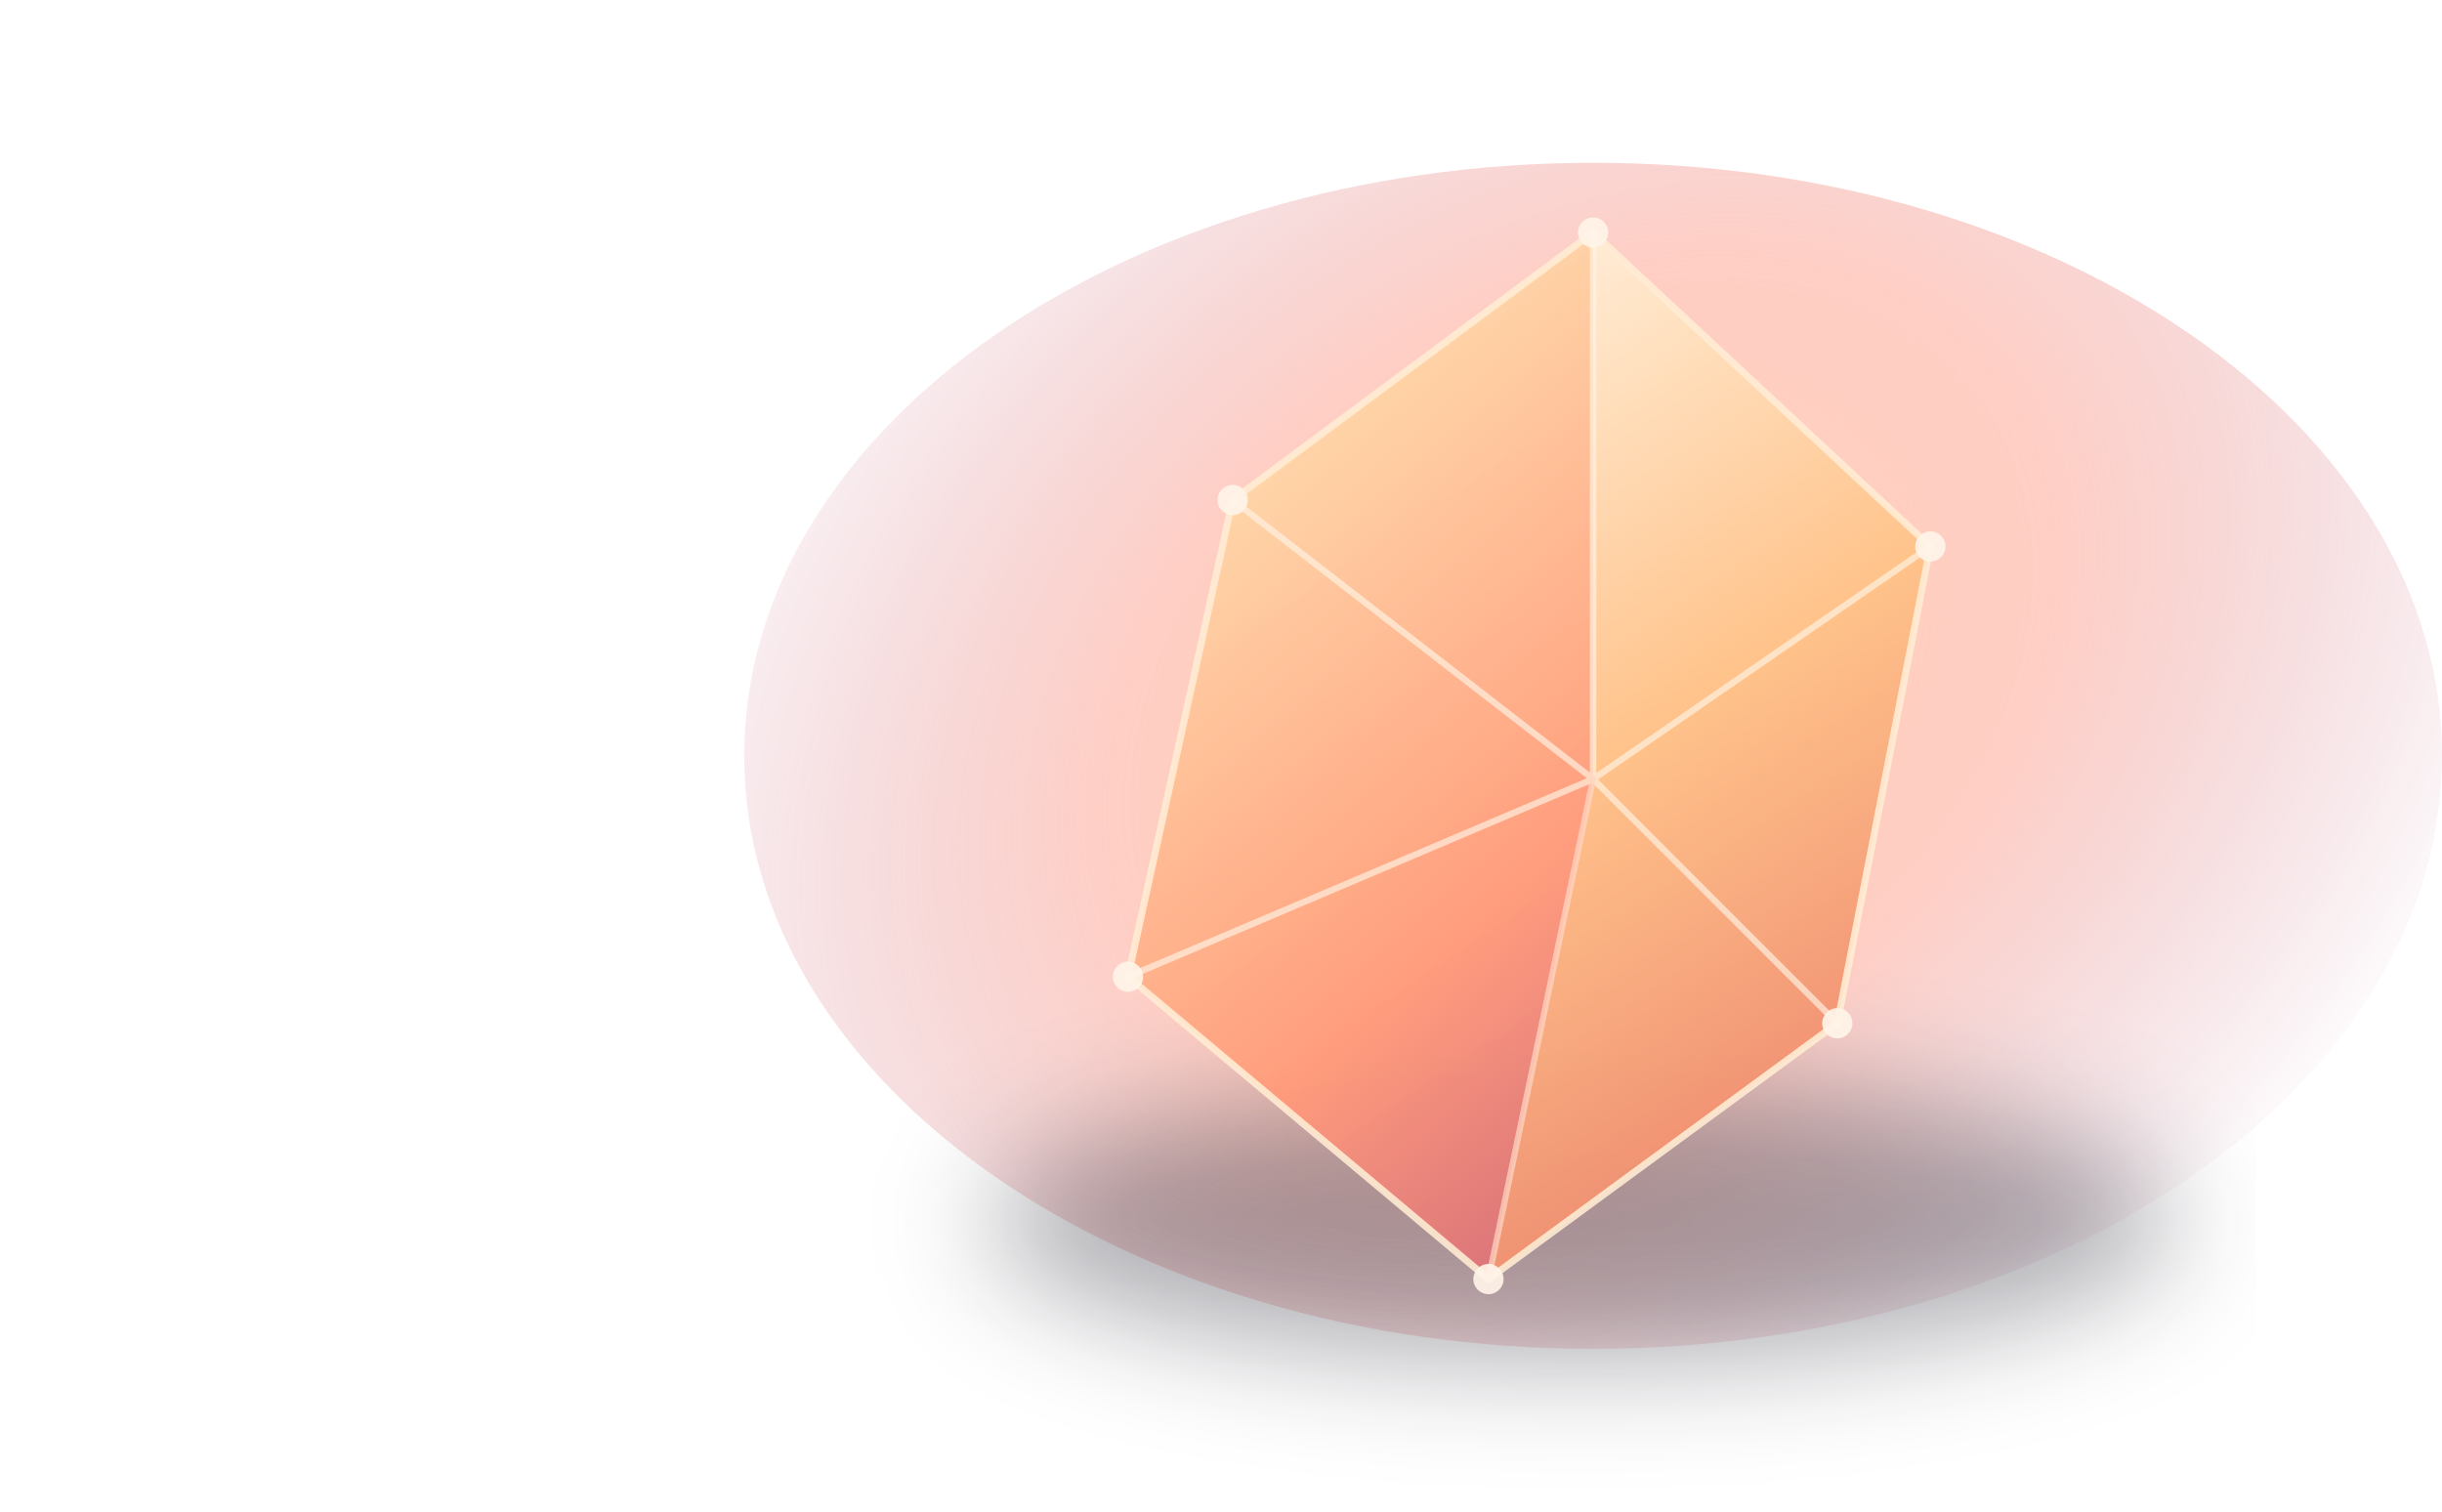
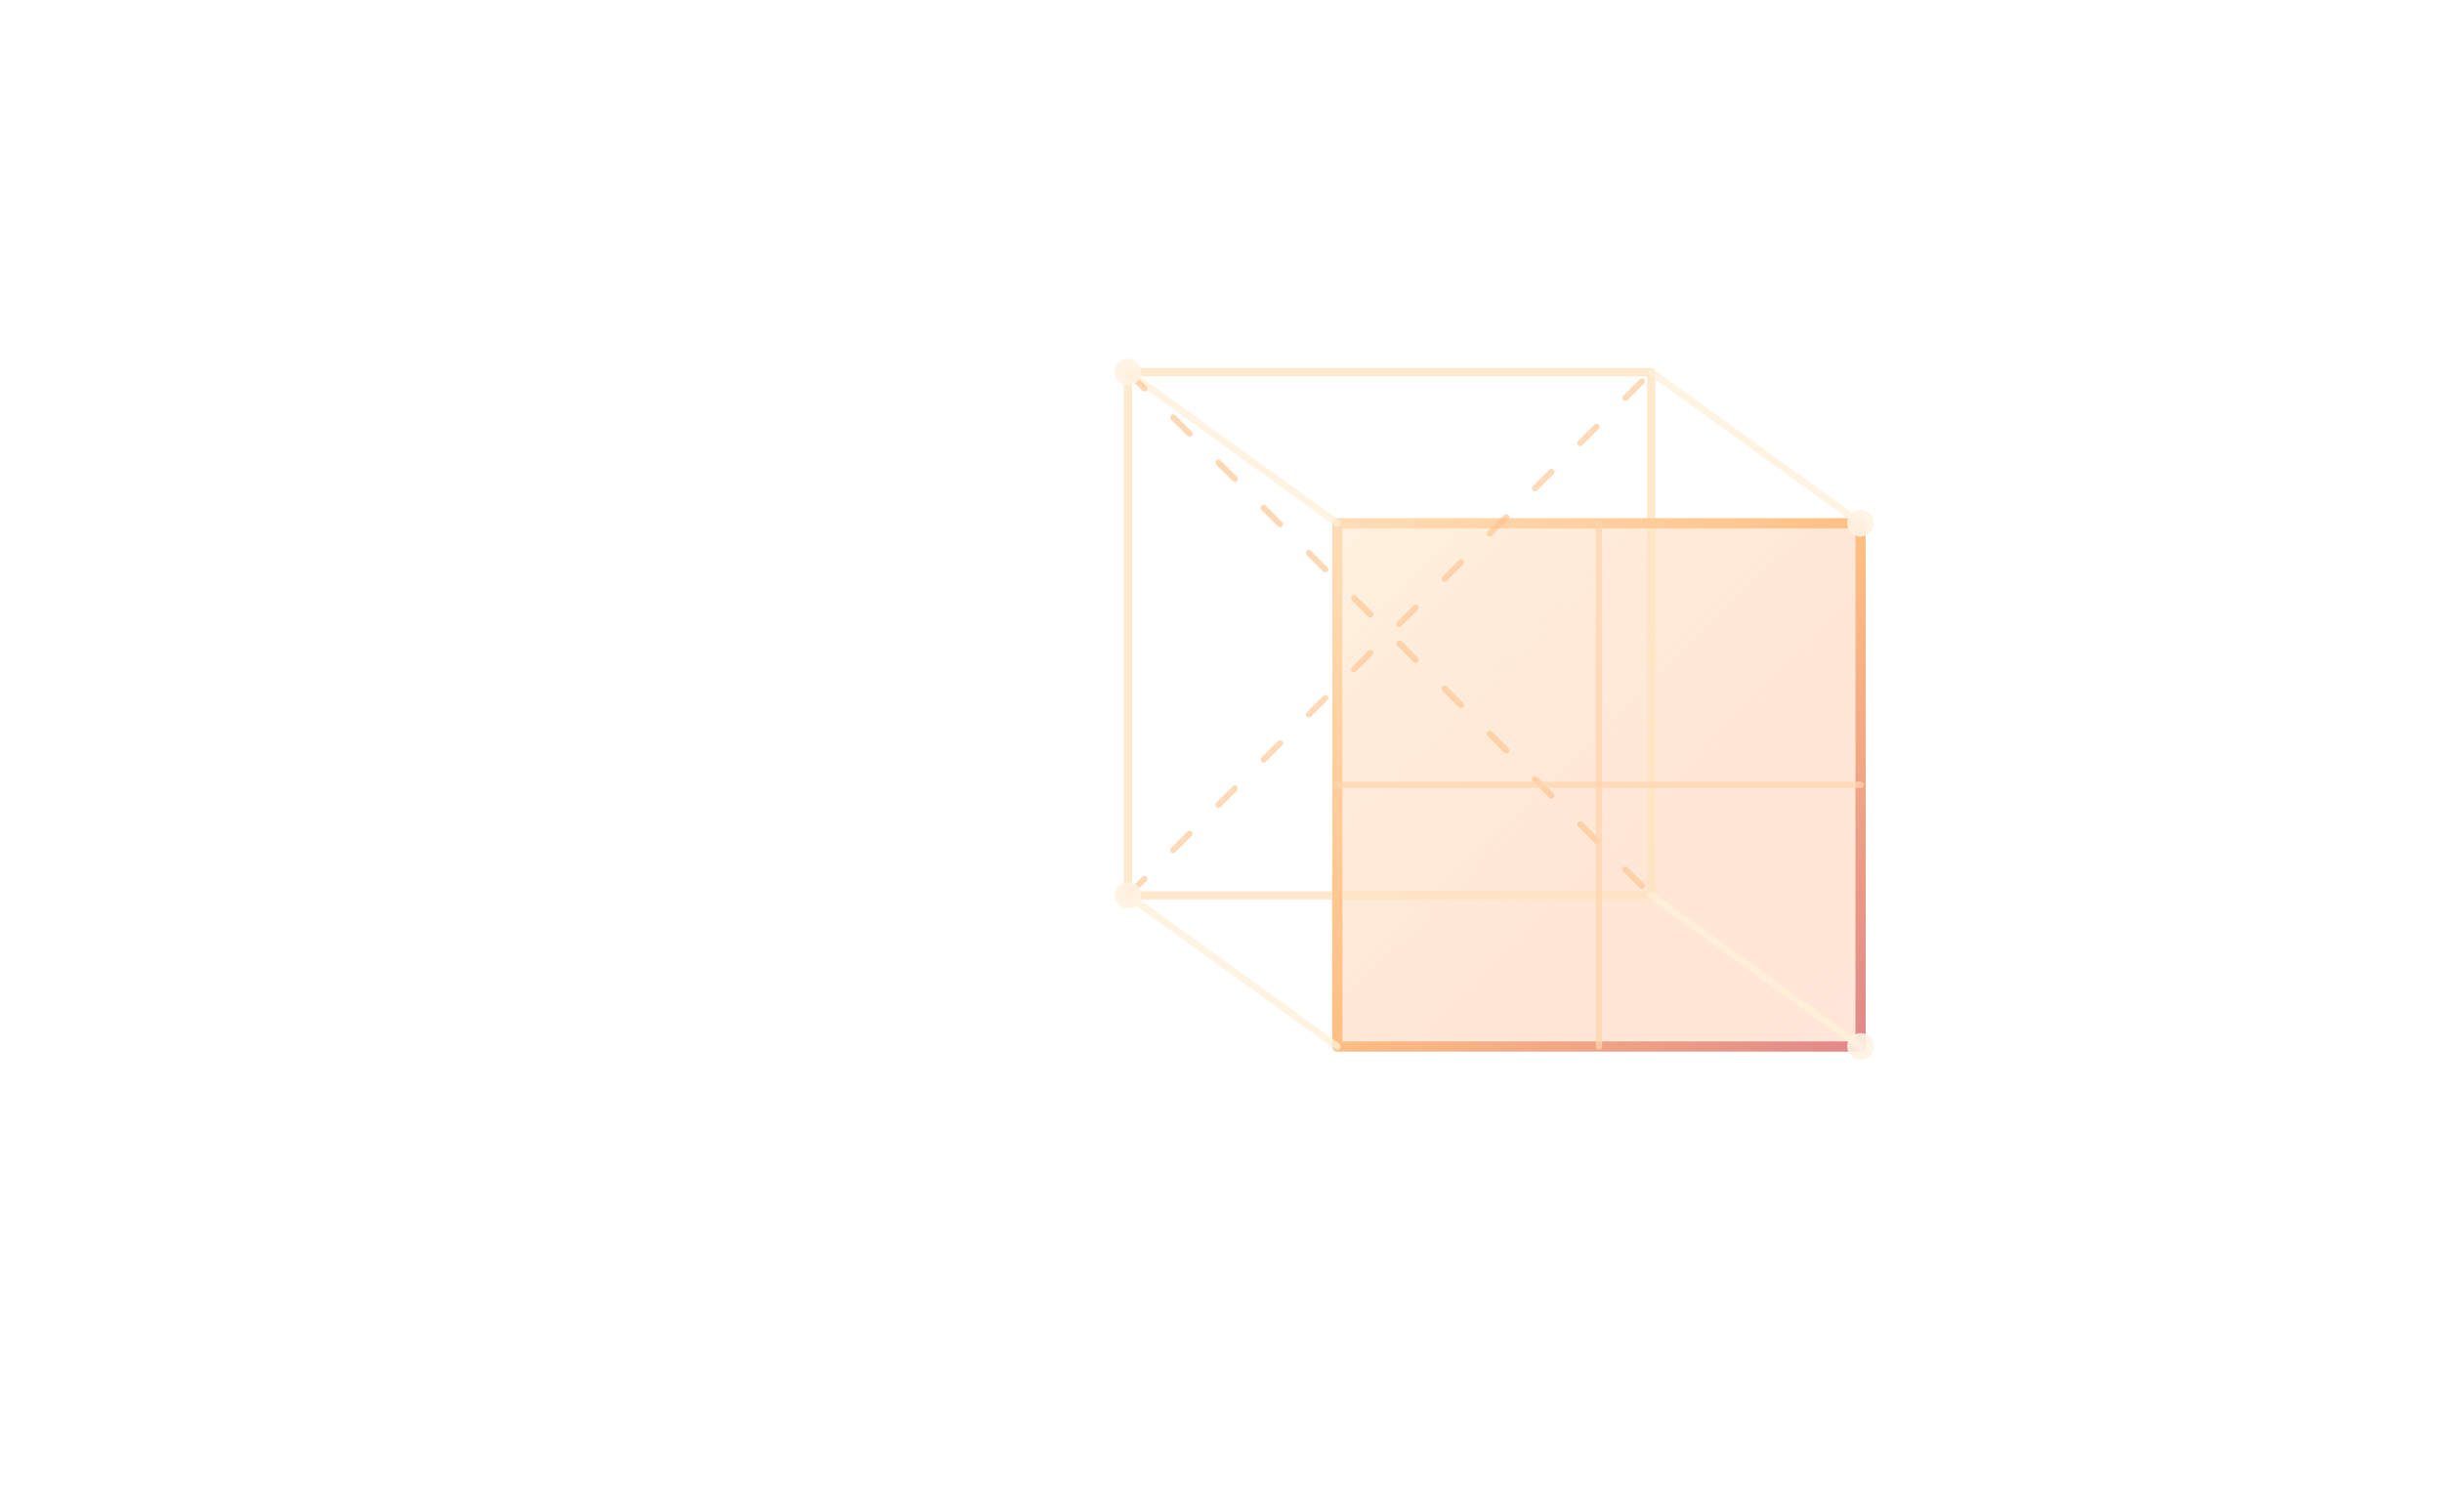
<svg xmlns="http://www.w3.org/2000/svg" width="420" height="260" viewBox="0 0 420 260" fill="none">
  <defs>
-     <radialGradient id="polyA-bg" cx="0" cy="0" r="1" gradientUnits="userSpaceOnUse" gradientTransform="translate(272 118) rotate(144) scale(192 142)">
-       <stop offset="0" stop-color="#FFC9A5" stop-opacity="0.66" />
-       <stop offset="0.45" stop-color="#FF8A72" stop-opacity="0.42" />
-       <stop offset="1" stop-color="#B44D74" stop-opacity="0" />
-     </radialGradient>
-     <linearGradient id="polyA-faceA" x1="238" y1="52" x2="344" y2="212" gradientUnits="userSpaceOnUse">
-       <stop offset="0" stop-color="#FFF2DF" />
-       <stop offset="0.45" stop-color="#FFC38A" />
-       <stop offset="1" stop-color="#E97363" />
+     <linearGradient id="stA-cube" x1="194" y1="64" x2="336" y2="214" gradientUnits="userSpaceOnUse">
+       <stop offset="0" stop-color="#FFF1DA" />
+       <stop offset="0.52" stop-color="#FFBF83" />
+       <stop offset="1" stop-color="#CF698A" />
    </linearGradient>
-     <linearGradient id="polyA-faceB" x1="182" y1="104" x2="290" y2="228" gradientUnits="userSpaceOnUse">
-       <stop offset="0" stop-color="#FFD8A7" />
-       <stop offset="0.54" stop-color="#FF997B" />
-       <stop offset="1" stop-color="#C65979" />
+     <linearGradient id="stA-face" x1="232" y1="94" x2="332" y2="192" gradientUnits="userSpaceOnUse">
+       <stop offset="0" stop-color="#FFE8CB" stop-opacity="0.62" />
+       <stop offset="1" stop-color="#FFAB7F" stop-opacity="0.28" />
    </linearGradient>
-     <filter id="polyA-shadow" x="150" y="28" width="238" height="228" filterUnits="userSpaceOnUse" color-interpolation-filters="sRGB">
-       <feGaussianBlur stdDeviation="10" />
-     </filter>
  </defs>
-   <ellipse cx="274" cy="130" rx="146" ry="102" fill="url(#polyA-bg)" />
-   <ellipse cx="272" cy="210" rx="102" ry="24" fill="#140F1E" fill-opacity="0.34" filter="url(#polyA-shadow)" />
-   <g opacity="0.98" stroke-linejoin="round" stroke-linecap="round">
-     <path d="M274 40L332 94L316 176L256 220L194 168L212 86L274 40Z" fill="url(#polyA-faceA)" />
-     <path d="M274 40L212 86L194 168L256 220L274 134V40Z" fill="url(#polyA-faceB)" fill-opacity="0.92" />
-     <path d="M274 40L332 94L316 176L256 220L194 168L212 86L274 40Z" stroke="#FFECD4" stroke-opacity="0.9" stroke-width="1.2" />
-     <path d="M274 40L274 134M212 86L274 134L332 94M194 168L274 134L316 176" stroke="#FFF4E5" stroke-opacity="0.66" stroke-width="1.1" />
-     <path d="M256 220L274 134" stroke="#FFD5C2" stroke-opacity="0.74" stroke-width="1.05" />
+   <g stroke-linecap="round" stroke-linejoin="round">
+     <path d="M230 90H320V180H230V90Z" fill="url(#stA-face)" />
+     <path d="M194 64H284V154H194V64Z" stroke="#FFE3C1" stroke-opacity="0.82" stroke-width="1.42" />
+     <path d="M230 90H320V180H230V90Z" stroke="url(#stA-cube)" stroke-width="1.76" />
+     <path d="M194 64L230 90M284 64L320 90M194 154L230 180M284 154L320 180" stroke="#FFEFD9" stroke-opacity="0.78" stroke-width="1.2" />
+     <path d="M194 64L284 154" stroke="#FFC085" stroke-opacity="0.6" stroke-width="1.04" stroke-dasharray="4 7" />
+     <path d="M194 154L284 64" stroke="#FFC085" stroke-opacity="0.58" stroke-width="1.04" stroke-dasharray="4 7" />
+     <path d="M230 135L320 135" stroke="#FFD6AE" stroke-opacity="0.74" stroke-width="1.1" />
+     <path d="M275 90V180" stroke="#FFD6AE" stroke-opacity="0.74" stroke-width="1.1" />
  </g>
-   <g fill="#FFF4E8" fill-opacity="0.92">
-     <circle cx="274" cy="40" r="2.6" />
-     <circle cx="332" cy="94" r="2.6" />
-     <circle cx="316" cy="176" r="2.6" />
-     <circle cx="256" cy="220" r="2.6" />
-     <circle cx="194" cy="168" r="2.6" />
-     <circle cx="212" cy="86" r="2.6" />
+   <g fill="#FFF3E2" fill-opacity="0.9">
+     <circle cx="194" cy="64" r="2.3" />
+     <circle cx="320" cy="90" r="2.3" />
+     <circle cx="320" cy="180" r="2.3" />
+     <circle cx="194" cy="154" r="2.3" />
  </g>
</svg>
